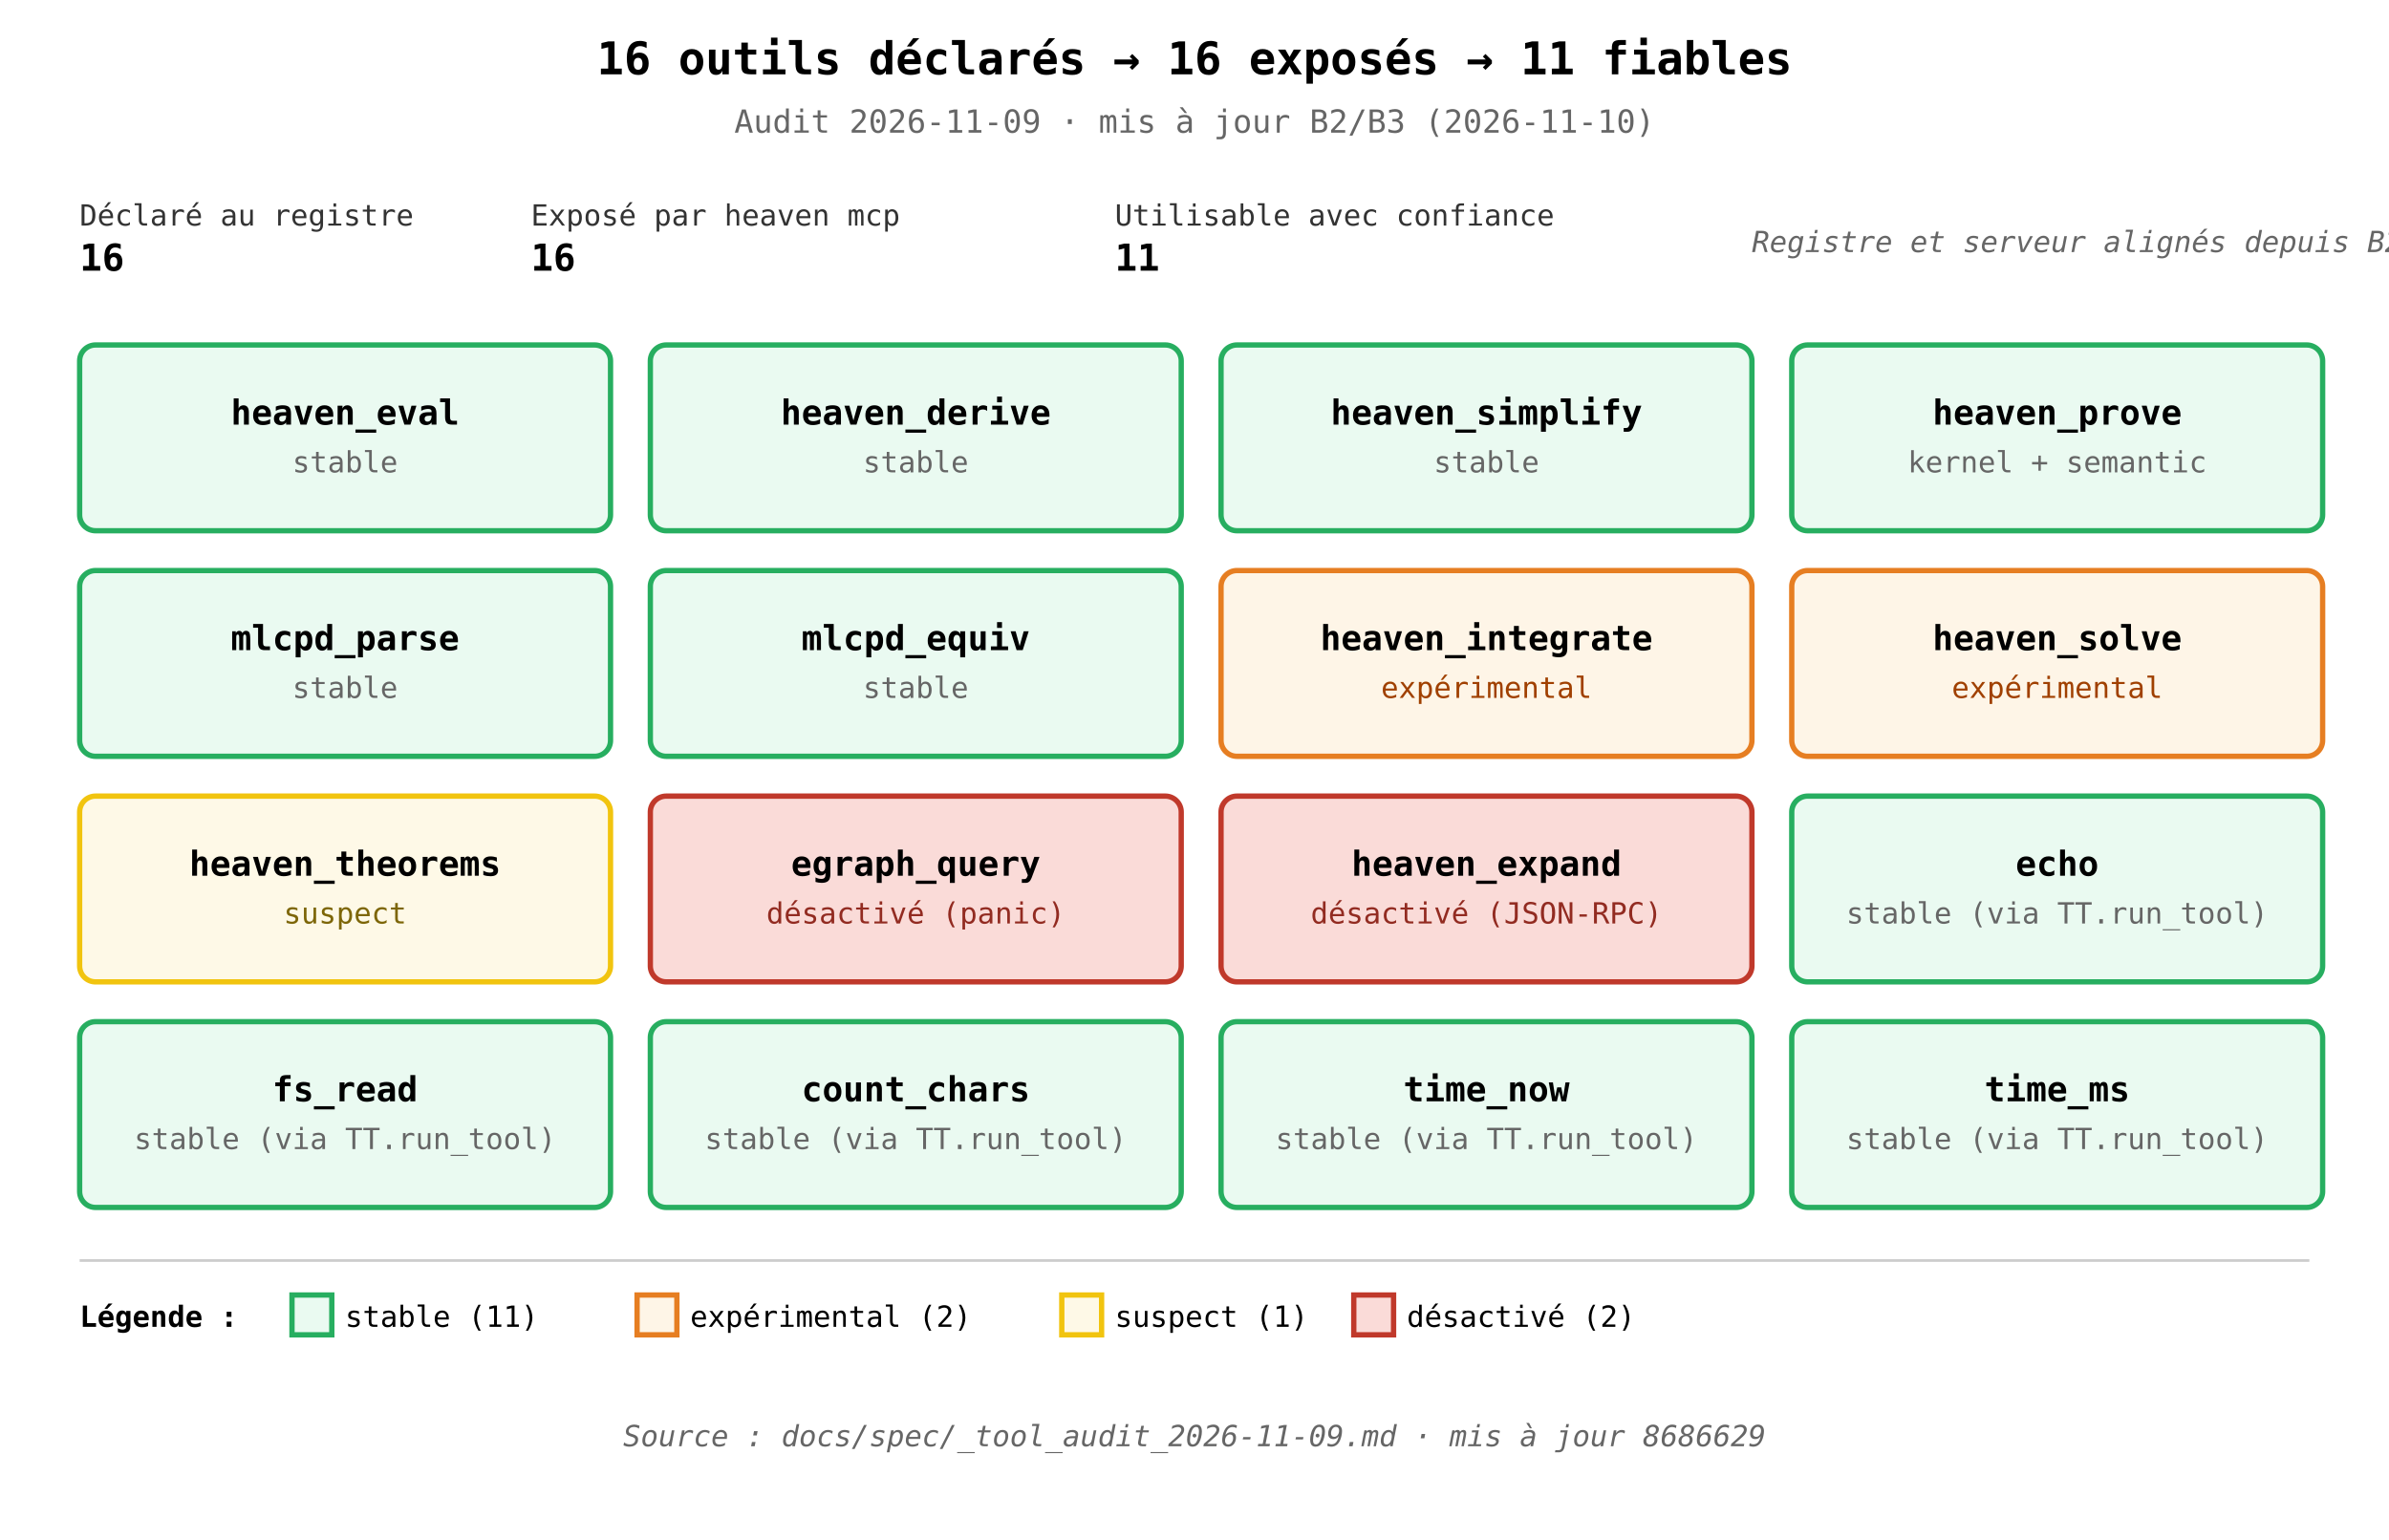
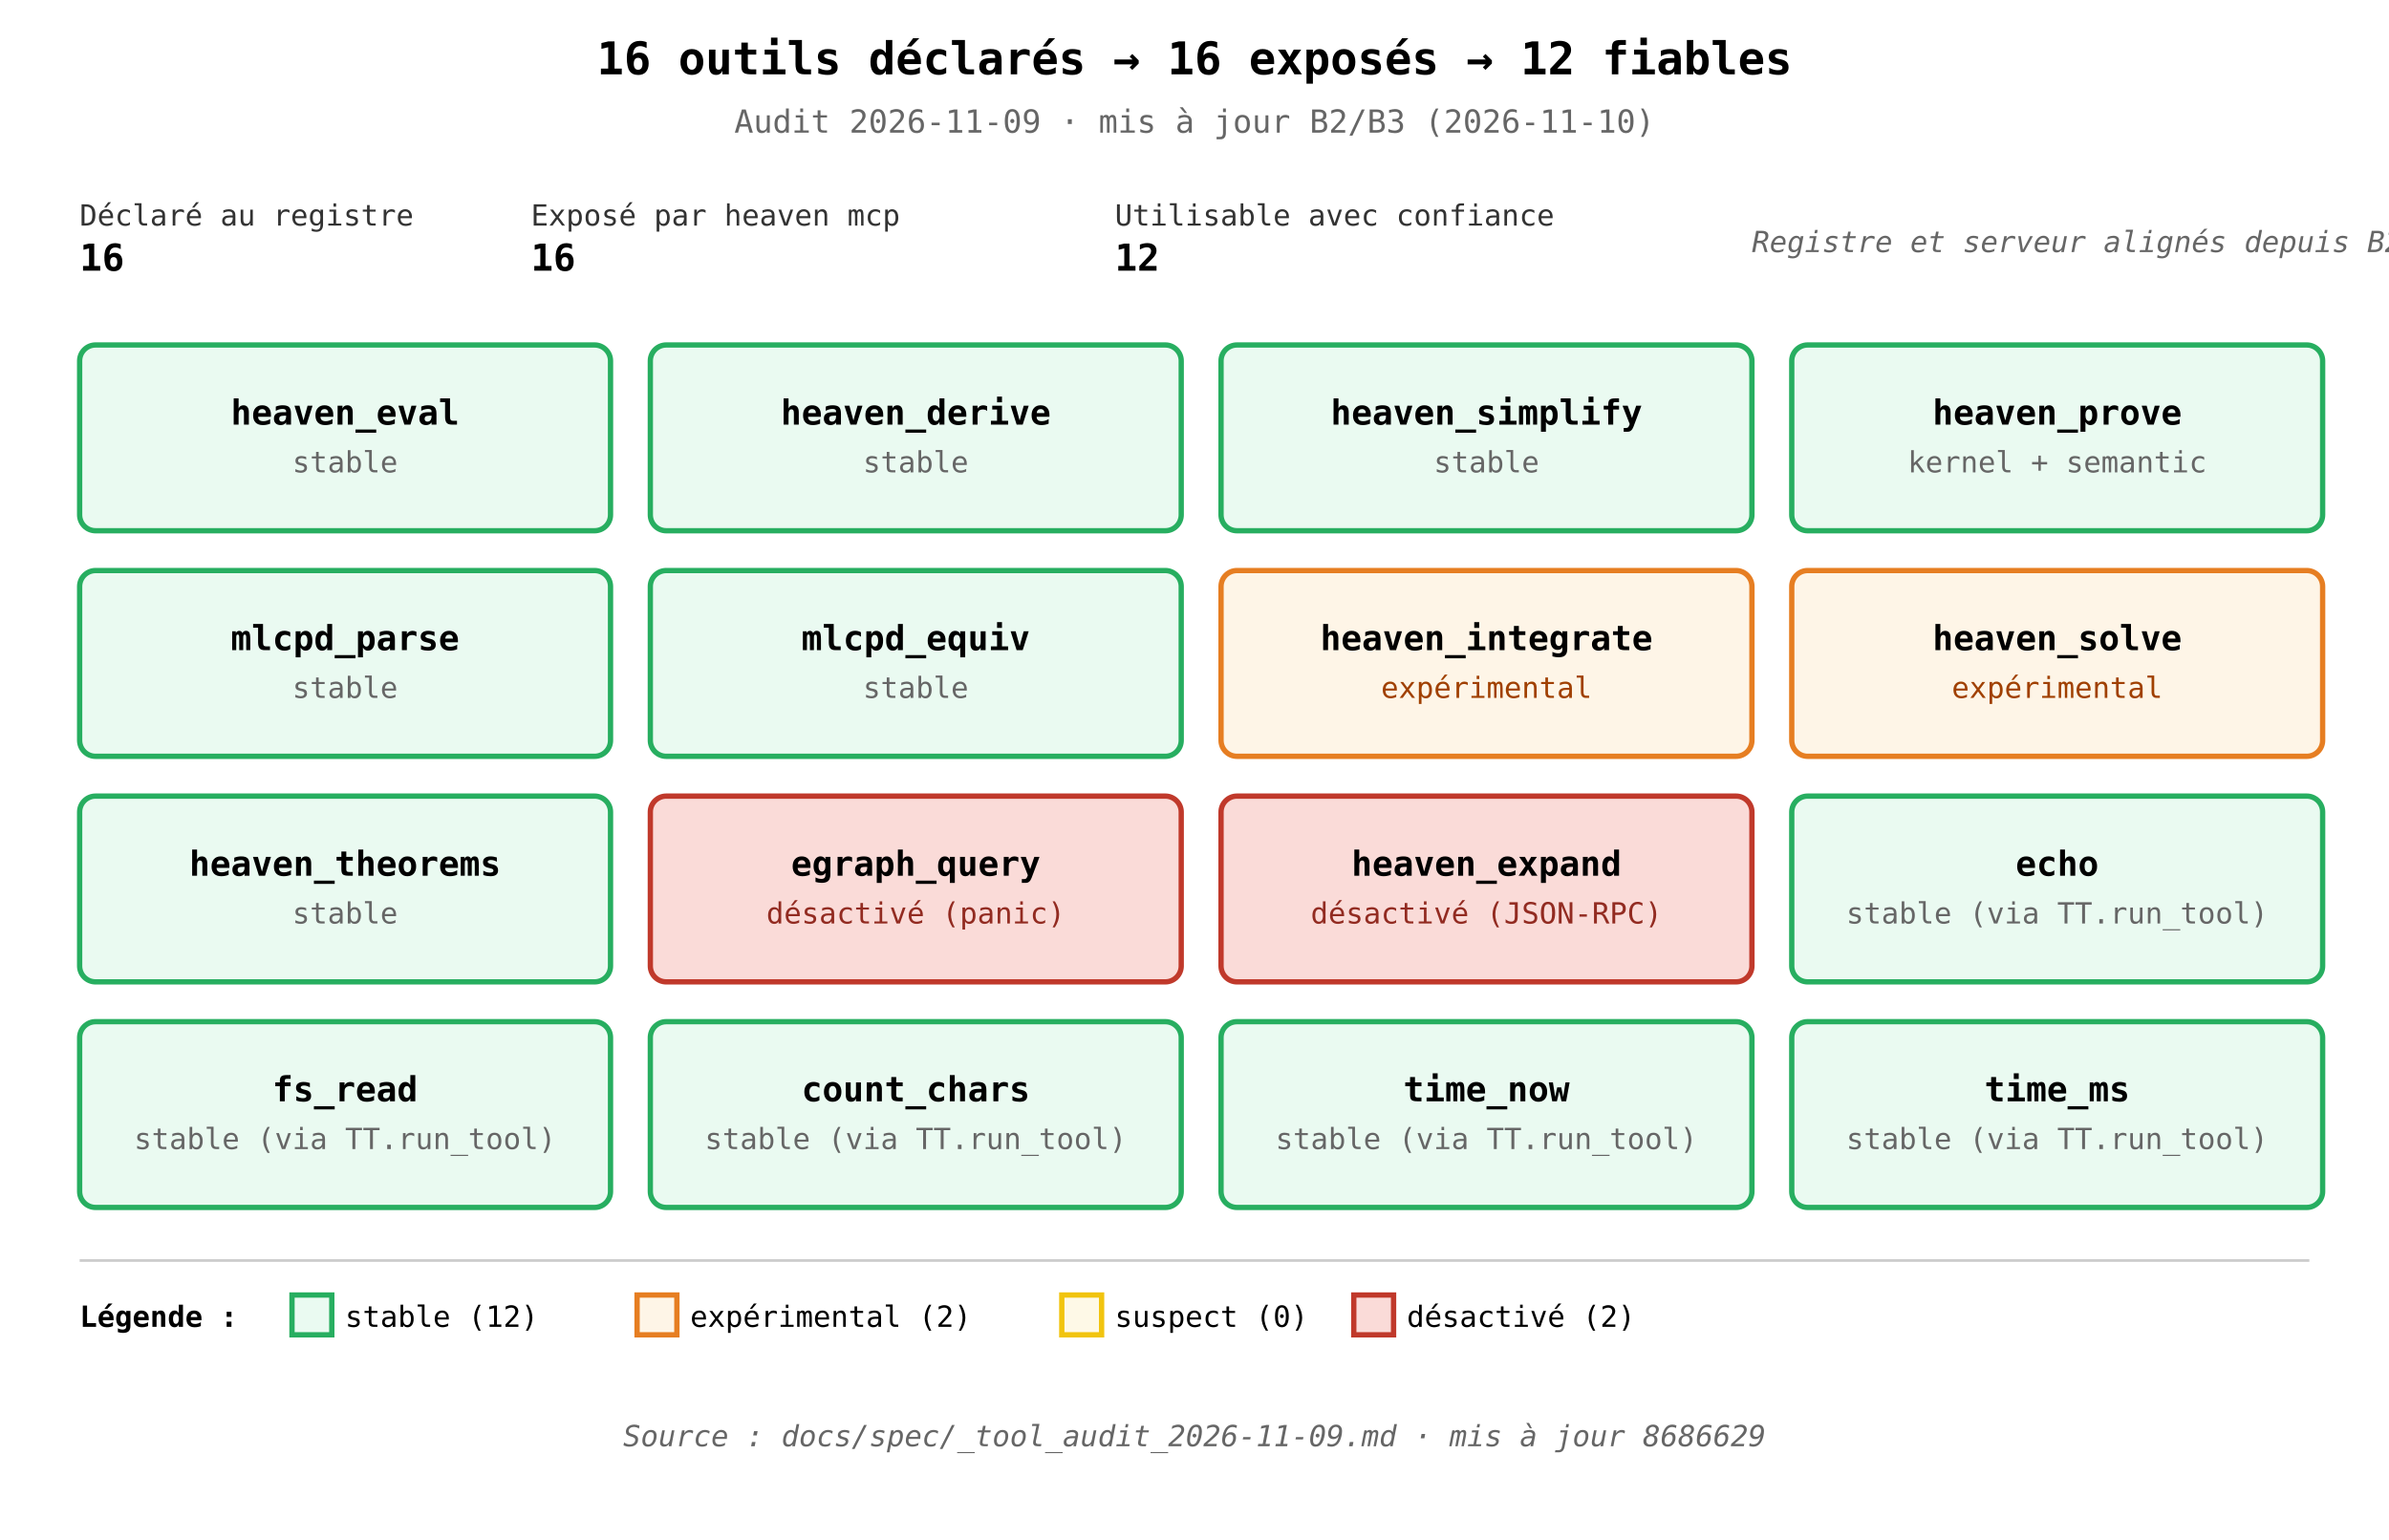
<svg xmlns="http://www.w3.org/2000/svg" viewBox="0 0 900 580" font-family="monospace" font-size="13">
-   <text x="450" y="28" text-anchor="middle" font-size="17" font-weight="bold">16 outils déclarés → 16 exposés → 11 fiables</text>
+   <text x="450" y="28" text-anchor="middle" font-size="17" font-weight="bold">16 outils déclarés → 16 exposés → 12 fiables</text>
  <text x="450" y="50" text-anchor="middle" font-size="12" fill="#666">Audit 2026-11-09 · mis à jour B2/B3 (2026-11-10)</text>
  <text x="30" y="85" font-size="11" fill="#333">Déclaré au registre</text>
  <text x="30" y="102" font-size="14" font-weight="bold">16</text>
  <text x="200" y="85" font-size="11" fill="#333">Exposé par heaven mcp</text>
  <text x="200" y="102" font-size="14" font-weight="bold">16</text>
  <text x="420" y="85" font-size="11" fill="#333">Utilisable avec confiance</text>
-   <text x="420" y="102" font-size="14" font-weight="bold">11</text>
+   <text x="420" y="102" font-size="14" font-weight="bold">12</text>
  <text x="660" y="95" font-size="11" fill="#666" font-style="italic">Registre et serveur alignés depuis B2/B3.</text>
  <rect x="30" y="130" width="200" height="70" rx="6" fill="#eafaf1" stroke="#27ae60" stroke-width="2" />
  <text x="130" y="160" text-anchor="middle" font-weight="bold">heaven_eval</text>
  <text x="130" y="178" text-anchor="middle" font-size="11" fill="#666">stable</text>
  <rect x="245" y="130" width="200" height="70" rx="6" fill="#eafaf1" stroke="#27ae60" stroke-width="2" />
  <text x="345" y="160" text-anchor="middle" font-weight="bold">heaven_derive</text>
  <text x="345" y="178" text-anchor="middle" font-size="11" fill="#666">stable</text>
  <rect x="460" y="130" width="200" height="70" rx="6" fill="#eafaf1" stroke="#27ae60" stroke-width="2" />
  <text x="560" y="160" text-anchor="middle" font-weight="bold">heaven_simplify</text>
  <text x="560" y="178" text-anchor="middle" font-size="11" fill="#666">stable</text>
  <rect x="675" y="130" width="200" height="70" rx="6" fill="#eafaf1" stroke="#27ae60" stroke-width="2" />
  <text x="775" y="160" text-anchor="middle" font-weight="bold">heaven_prove</text>
  <text x="775" y="178" text-anchor="middle" font-size="11" fill="#666">kernel + semantic</text>
  <rect x="30" y="215" width="200" height="70" rx="6" fill="#eafaf1" stroke="#27ae60" stroke-width="2" />
  <text x="130" y="245" text-anchor="middle" font-weight="bold">mlcpd_parse</text>
  <text x="130" y="263" text-anchor="middle" font-size="11" fill="#666">stable</text>
  <rect x="245" y="215" width="200" height="70" rx="6" fill="#eafaf1" stroke="#27ae60" stroke-width="2" />
  <text x="345" y="245" text-anchor="middle" font-weight="bold">mlcpd_equiv</text>
  <text x="345" y="263" text-anchor="middle" font-size="11" fill="#666">stable</text>
  <rect x="460" y="215" width="200" height="70" rx="6" fill="#fef5e7" stroke="#e67e22" stroke-width="2" />
  <text x="560" y="245" text-anchor="middle" font-weight="bold">heaven_integrate</text>
  <text x="560" y="263" text-anchor="middle" font-size="11" fill="#a04000">expérimental</text>
  <rect x="675" y="215" width="200" height="70" rx="6" fill="#fef5e7" stroke="#e67e22" stroke-width="2" />
  <text x="775" y="245" text-anchor="middle" font-weight="bold">heaven_solve</text>
  <text x="775" y="263" text-anchor="middle" font-size="11" fill="#a04000">expérimental</text>
-   <rect x="30" y="300" width="200" height="70" rx="6" fill="#fef9e7" stroke="#f1c40f" stroke-width="2" />
+   <rect x="30" y="300" width="200" height="70" rx="6" fill="#eafaf1" stroke="#27ae60" stroke-width="2" />
  <text x="130" y="330" text-anchor="middle" font-weight="bold">heaven_theorems</text>
-   <text x="130" y="348" text-anchor="middle" font-size="11" fill="#7d6608">suspect</text>
+   <text x="130" y="348" text-anchor="middle" font-size="11" fill="#666">stable</text>
  <rect x="245" y="300" width="200" height="70" rx="6" fill="#fadbd8" stroke="#c0392b" stroke-width="2" />
  <text x="345" y="330" text-anchor="middle" font-weight="bold">egraph_query</text>
  <text x="345" y="348" text-anchor="middle" font-size="11" fill="#922b21">désactivé (panic)</text>
  <rect x="460" y="300" width="200" height="70" rx="6" fill="#fadbd8" stroke="#c0392b" stroke-width="2" />
  <text x="560" y="330" text-anchor="middle" font-weight="bold">heaven_expand</text>
  <text x="560" y="348" text-anchor="middle" font-size="11" fill="#922b21">désactivé (JSON-RPC)</text>
  <rect x="675" y="300" width="200" height="70" rx="6" fill="#eafaf1" stroke="#27ae60" stroke-width="2" />
  <text x="775" y="330" text-anchor="middle" font-weight="bold">echo</text>
  <text x="775" y="348" text-anchor="middle" font-size="11" fill="#666">stable (via TT.run_tool)</text>
  <rect x="30" y="385" width="200" height="70" rx="6" fill="#eafaf1" stroke="#27ae60" stroke-width="2" />
  <text x="130" y="415" text-anchor="middle" font-weight="bold">fs_read</text>
  <text x="130" y="433" text-anchor="middle" font-size="11" fill="#666">stable (via TT.run_tool)</text>
  <rect x="245" y="385" width="200" height="70" rx="6" fill="#eafaf1" stroke="#27ae60" stroke-width="2" />
  <text x="345" y="415" text-anchor="middle" font-weight="bold">count_chars</text>
  <text x="345" y="433" text-anchor="middle" font-size="11" fill="#666">stable (via TT.run_tool)</text>
  <rect x="460" y="385" width="200" height="70" rx="6" fill="#eafaf1" stroke="#27ae60" stroke-width="2" />
  <text x="560" y="415" text-anchor="middle" font-weight="bold">time_now</text>
  <text x="560" y="433" text-anchor="middle" font-size="11" fill="#666">stable (via TT.run_tool)</text>
  <rect x="675" y="385" width="200" height="70" rx="6" fill="#eafaf1" stroke="#27ae60" stroke-width="2" />
  <text x="775" y="415" text-anchor="middle" font-weight="bold">time_ms</text>
  <text x="775" y="433" text-anchor="middle" font-size="11" fill="#666">stable (via TT.run_tool)</text>
  <line x1="30" y1="475" x2="870" y2="475" stroke="#ccc" stroke-width="1" />
  <text x="30" y="500" font-size="11" font-weight="bold">Légende :</text>
  <rect x="110" y="488" width="15" height="15" fill="#eafaf1" stroke="#27ae60" stroke-width="2" />
-   <text x="130" y="500" font-size="11">stable (11)</text>
+   <text x="130" y="500" font-size="11">stable (12)</text>
  <rect x="240" y="488" width="15" height="15" fill="#fef5e7" stroke="#e67e22" stroke-width="2" />
  <text x="260" y="500" font-size="11">expérimental (2)</text>
  <rect x="400" y="488" width="15" height="15" fill="#fef9e7" stroke="#f1c40f" stroke-width="2" />
-   <text x="420" y="500" font-size="11">suspect (1)</text>
+   <text x="420" y="500" font-size="11">suspect (0)</text>
  <rect x="510" y="488" width="15" height="15" fill="#fadbd8" stroke="#c0392b" stroke-width="2" />
  <text x="530" y="500" font-size="11">désactivé (2)</text>
  <text x="450" y="545" text-anchor="middle" font-size="11" fill="#666" font-style="italic">Source : docs/spec/_tool_audit_2026-11-09.md · mis à jour 8686629</text>
</svg>
